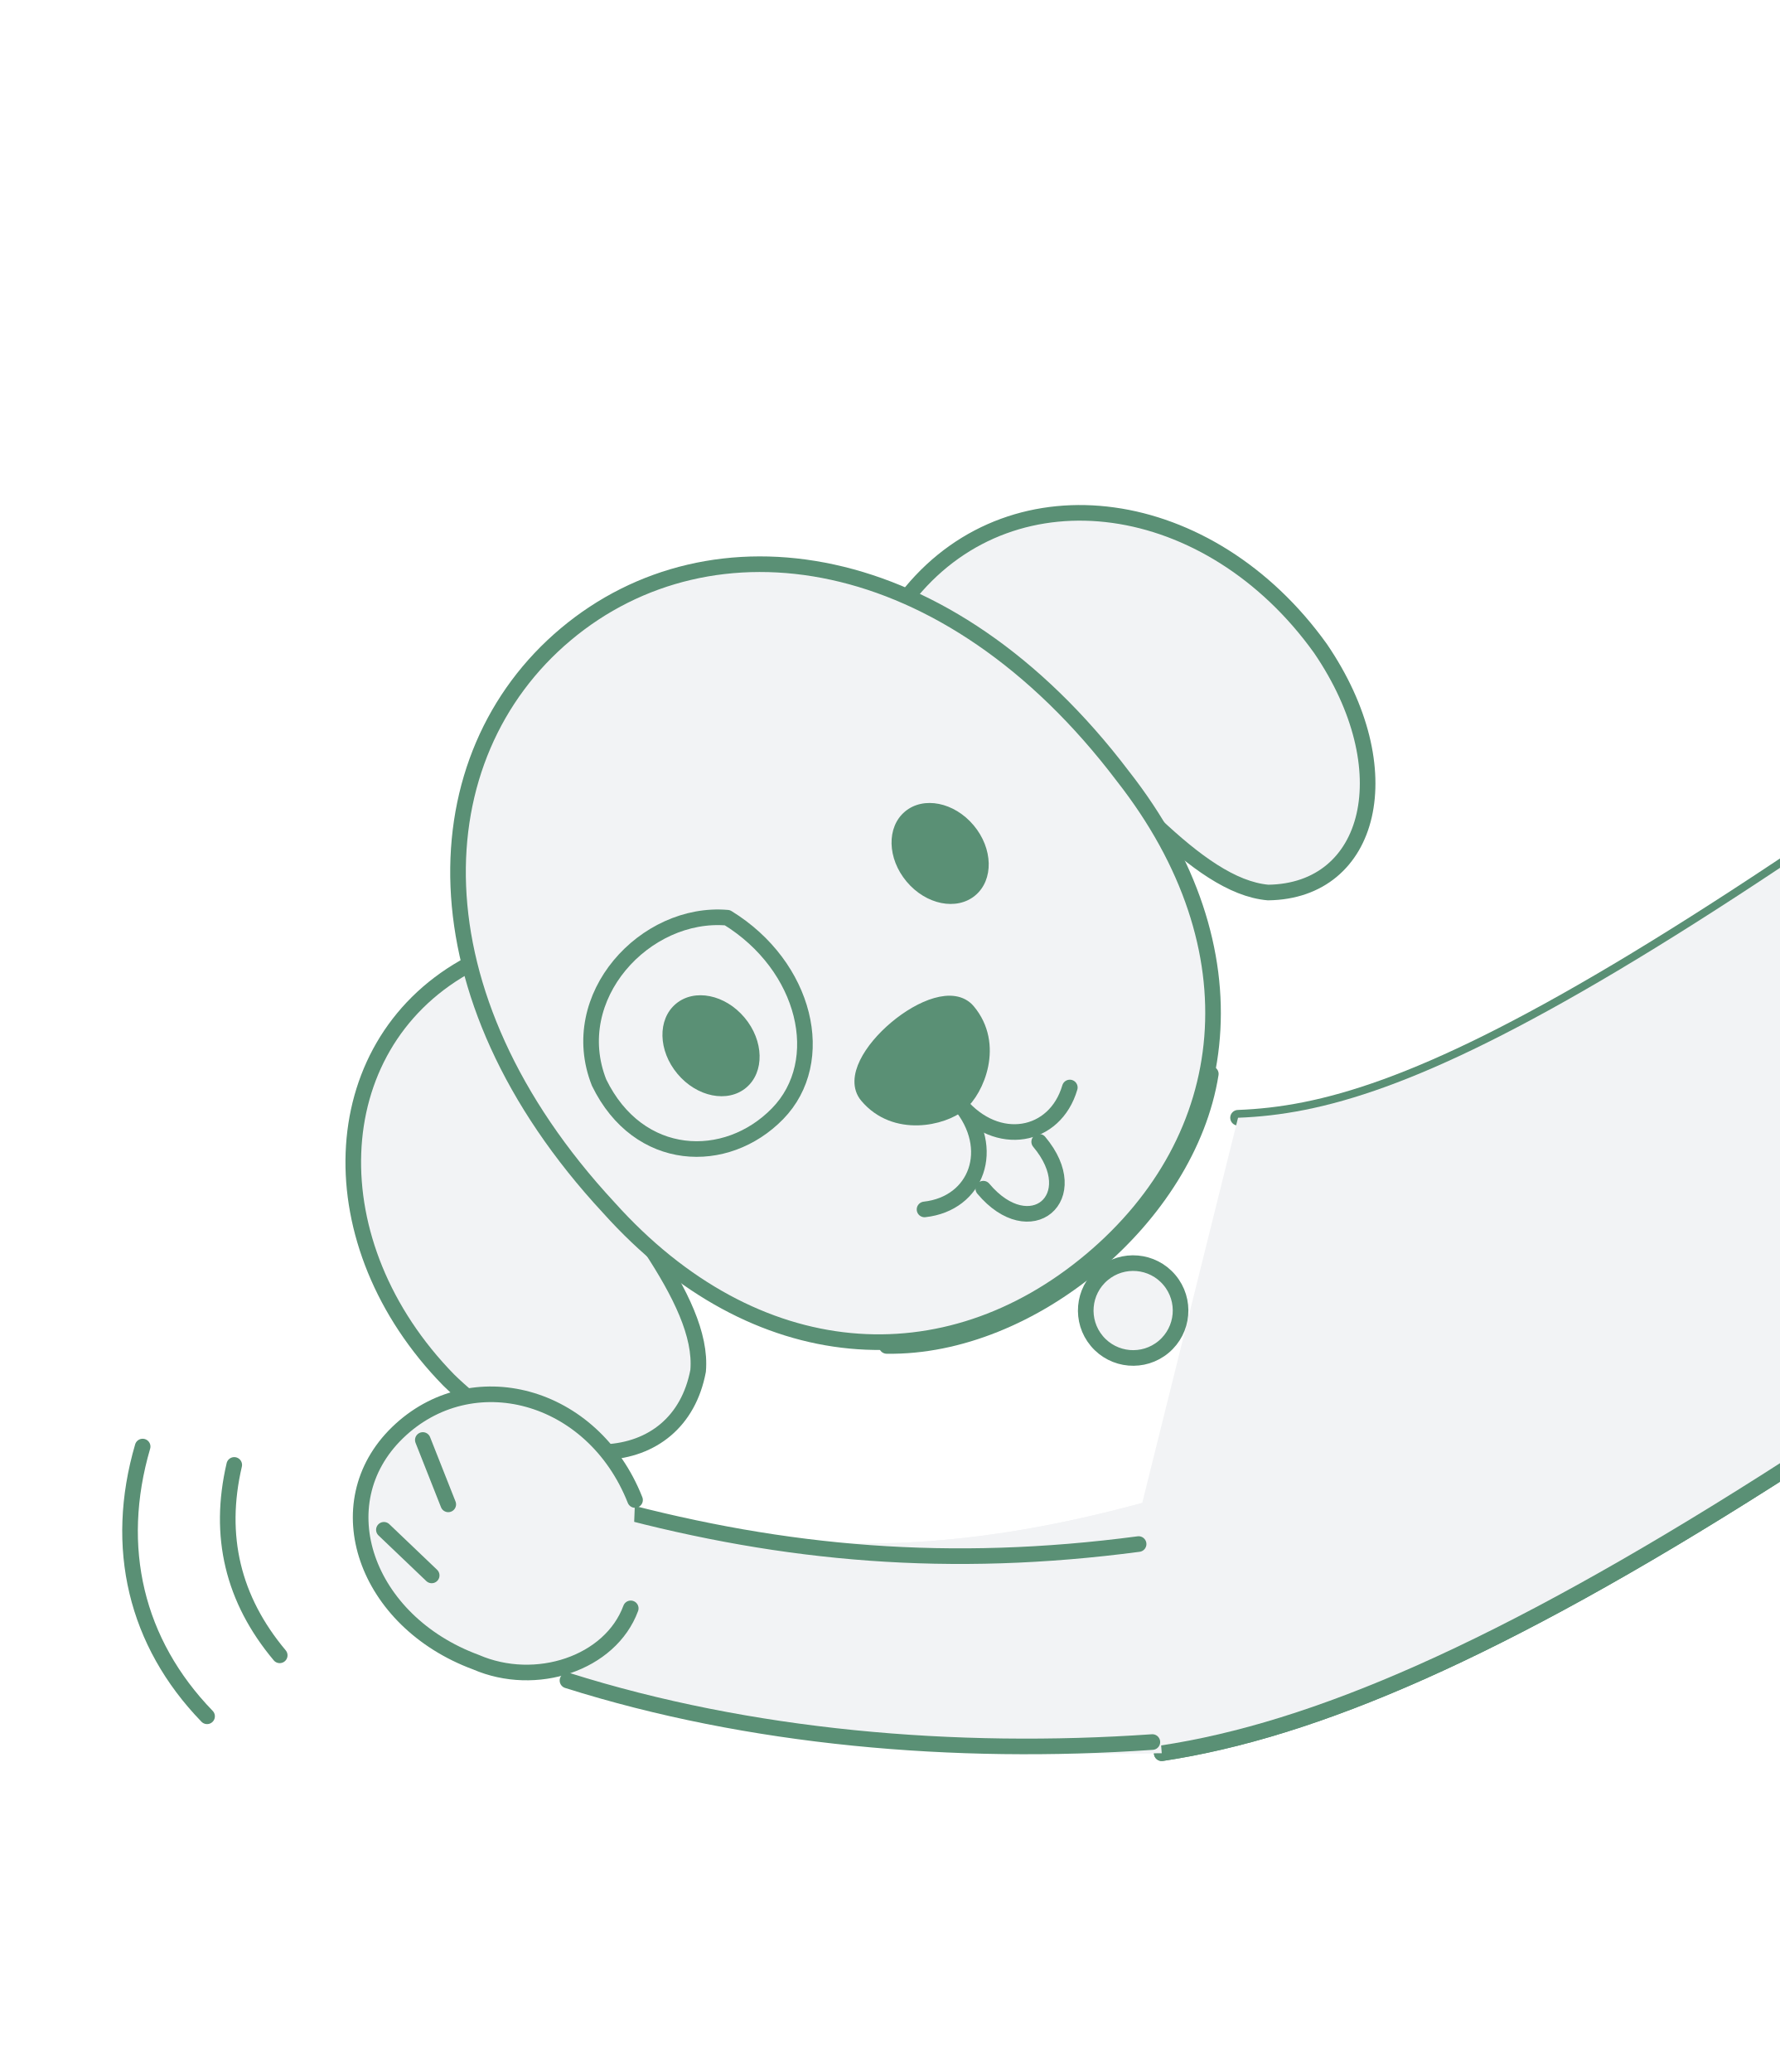
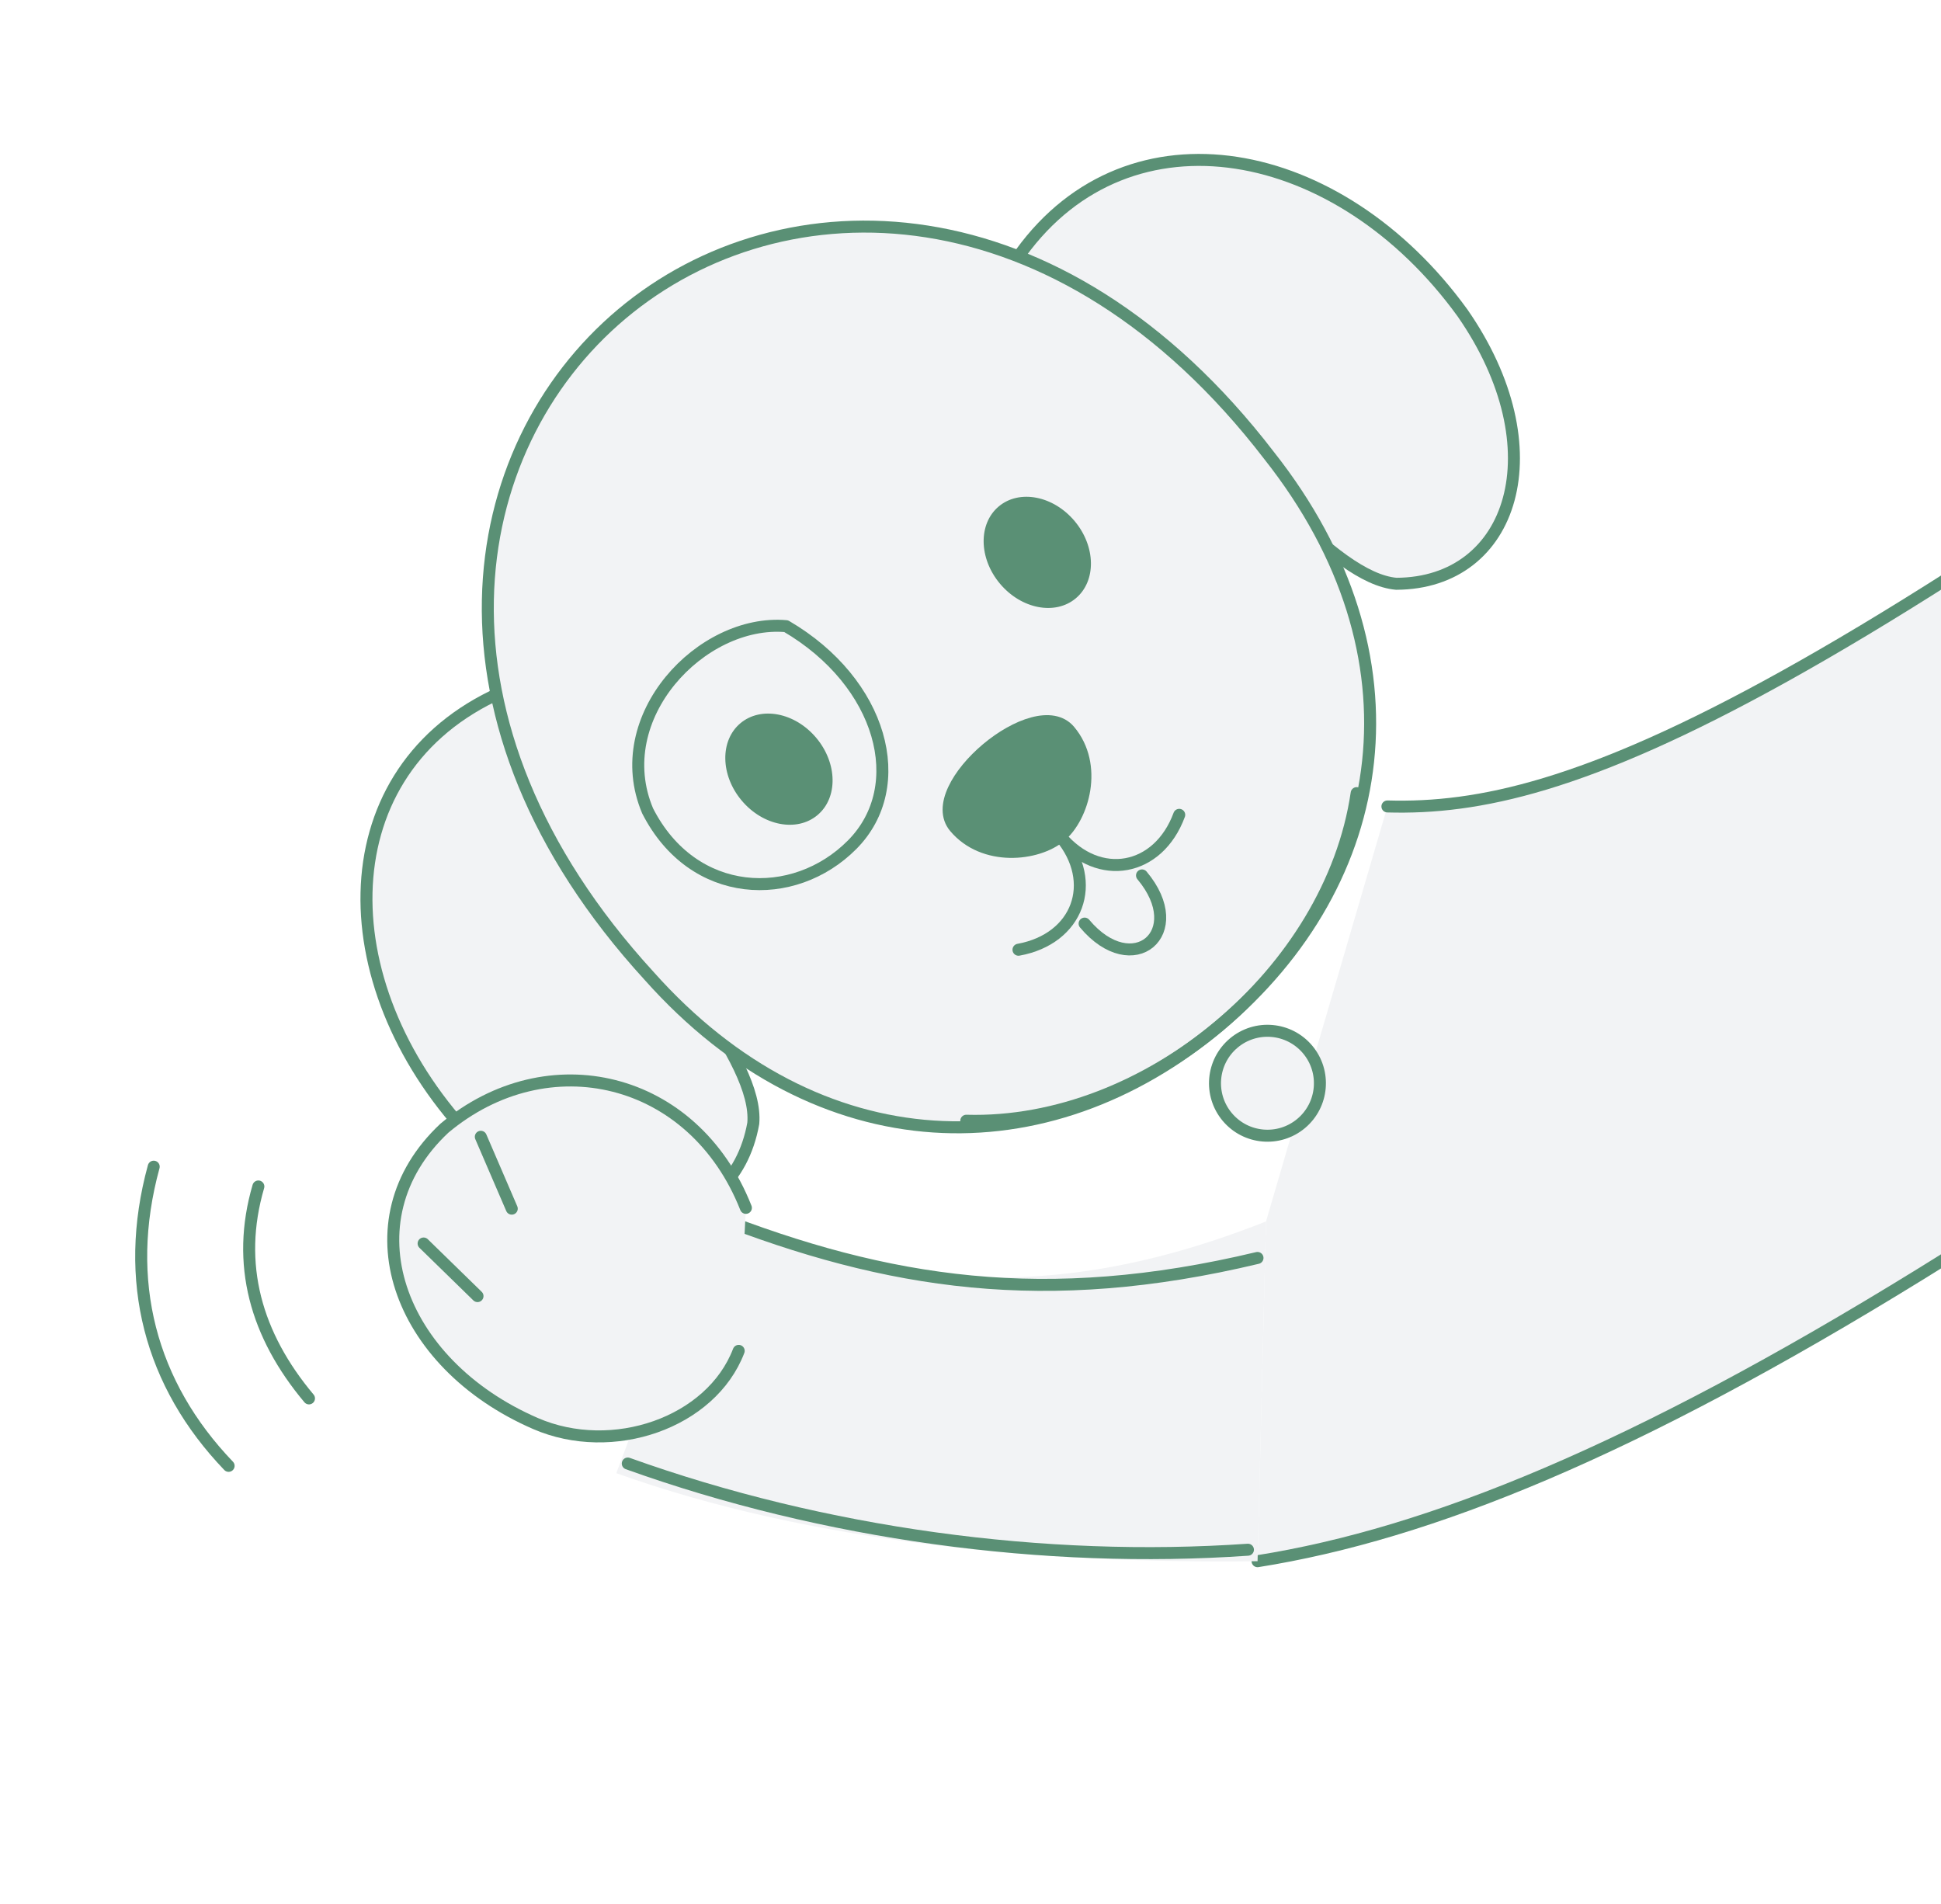
- <svg xmlns="http://www.w3.org/2000/svg" viewBox="16 14 244 284" fill="none" stroke="#5A9075" stroke-width="2.14" stroke-linecap="round" stroke-linejoin="round">
+ <svg xmlns="http://www.w3.org/2000/svg" viewBox="8 56 259 254" fill="none" stroke="#5A9075" stroke-width="1.60" stroke-linecap="round" stroke-linejoin="round">
  <g transform="rotate(-40 200 150)">
    <g transform="translate(300 0) scale(-1 1)">
-       <path d="M122 154 C104 168 70 178 -90 184" />
-       <path d="M186 214 C150 236 80 246 -90 250" />
-       <path d="M166 186 C192 174 208 160 222 140 L242 154 C228 176 208 196 186 214 C150 236 80 246 -90 250 L-90 184 C70 178 104 168 122 154 Z" fill="#f2f3f5" stroke="none" />
-       <path d="M186 214 C150 236 80 246 -90 250" />
-       <path d="M110 70 C88 66 70 86 72 112 C74 132 88 142 99 133 C106 126 105 108 107 92" fill="#f2f3f5" />
-       <path d="M190 70 C212 66 230 86 228 112 C226 132 212 142 201 133 C194 126 195 108 193 92" fill="#f2f3f5" />
-       <path d="M104 108 C102 68 124 44 150 44 C176 44 198 68 196 108 C195 138 176 156 150 156 C124 156 105 138 104 108 Z" fill="#f2f3f5" />
-       <path d="M158 88 C166 80 182 82 186 94 C189 106 180 114 170 113 C160 112 154 100 158 88 Z" />
-       <ellipse cx="130" cy="100" rx="6" ry="7.5" fill="#5A9075" stroke="none" />
-       <ellipse cx="171" cy="100" rx="6" ry="7.5" fill="#5A9075" stroke="none" />
-       <path d="M141 119 C141 113 159 113 159 119 C159 125 153 128 150 128 C147 128 141 125 141 119 Z" fill="#5A9075" />
-       <path d="M150 128 C150 136 143 140 137 136" />
-       <path d="M150 128 C150 136 157 140 163 136" />
-       <path d="M145 139 C145 149 155 149 155 139" />
-       <path d="M121 147 C136 160 164 160 179 147" />
-       <circle cx="150" cy="165" r="6.5" fill="#f2f3f5" />
-       <path d="M166 186 C192 174 208 160 222 140 L242 154 C228 176 208 196 186 214 Z" fill="#f2f3f5" stroke="none" />
-       <path d="M170 190 C192 176 208 160 222 140" />
-       <path d="M186 212 C208 196 228 176 242 154" />
-       <path d="M219 141 C214 126 224 112 238 113 C252 114 258 130 250 144 C246 152 236 156 229 152" fill="#f2f3f5" />
-       <path d="M236 116 L239 125" />
-       <path d="M248 122 L247 131" />
-       <path d="M258 102 C266 108 270 116 270 126" />
-       <path d="M266 92 C278 100 284 112 283 126" />
+       <path d="M114 156 C96 172 62 184 -90 190 L-90 262 C80 258 152 246 192 222 L162 188 Z" fill="#f2f3f5" stroke="none" />
+       <path d="M114 156 C96 172 62 184 -90 190" />
+       <path d="M192 222 C152 246 80 258 -90 262" />
+       <path d="M104 68 C80 62 62 84 64 112 C66 134 82 144 94 134 C100 128 99 108 101 90" fill="#f2f3f5" />
+       <path d="M196 68 C220 62 238 84 236 112 C234 134 218 144 206 134 C200 128 201 108 199 90" fill="#f2f3f5" />
+       <path d="M96 110 C94 64 122 40 150 40 C178 40 206 64 204 110 C203 144 180 164 150 164 C120 164 97 144 96 110 Z" fill="#f2f3f5" />
+       <path d="M160 86 C168 78 186 80 190 93 C193 106 183 115 172 114 C161 113 155 100 160 86 Z" />
+       <ellipse cx="128" cy="100" rx="6.5" ry="8" fill="#5A9075" stroke="none" />
+       <ellipse cx="173" cy="100" rx="6.5" ry="8" fill="#5A9075" stroke="none" />
+       <path d="M140 121 C140 114 160 114 160 121 C160 127 154 131 150 131 C146 131 140 127 140 121 Z" fill="#5A9075" />
+       <path d="M150 131 C150 139 143 143 136 139" />
+       <path d="M150 131 C150 139 157 143 164 139" />
+       <path d="M145 142 C145 152 155 152 155 142" />
+       <path d="M116 152 C134 168 166 168 184 152" />
+       <circle cx="150" cy="174" r="7" fill="#f2f3f5" />
+       <path d="M162 188 C192 178 206 162 218 140 L250 158 C236 182 214 204 192 222 Z" fill="#f2f3f5" stroke="none" />
+       <path d="M166 191 C192 178 206 162 218 140" />
+       <path d="M192 220 C214 204 234 182 248 158" />
+       <path d="M214 142 C208 124 220 108 238 108 C256 109 263 128 254 146 C249 156 236 161 227 156" fill="#f2f3f5" />
+       <path d="M235 112 L238 122" />
+       <path d="M250 118 L249 128" />
+       <path d="M262 98 C271 104 275 113 275 124" />
+       <path d="M271 87 C284 96 290 109 289 124" />
    </g>
  </g>
</svg>
